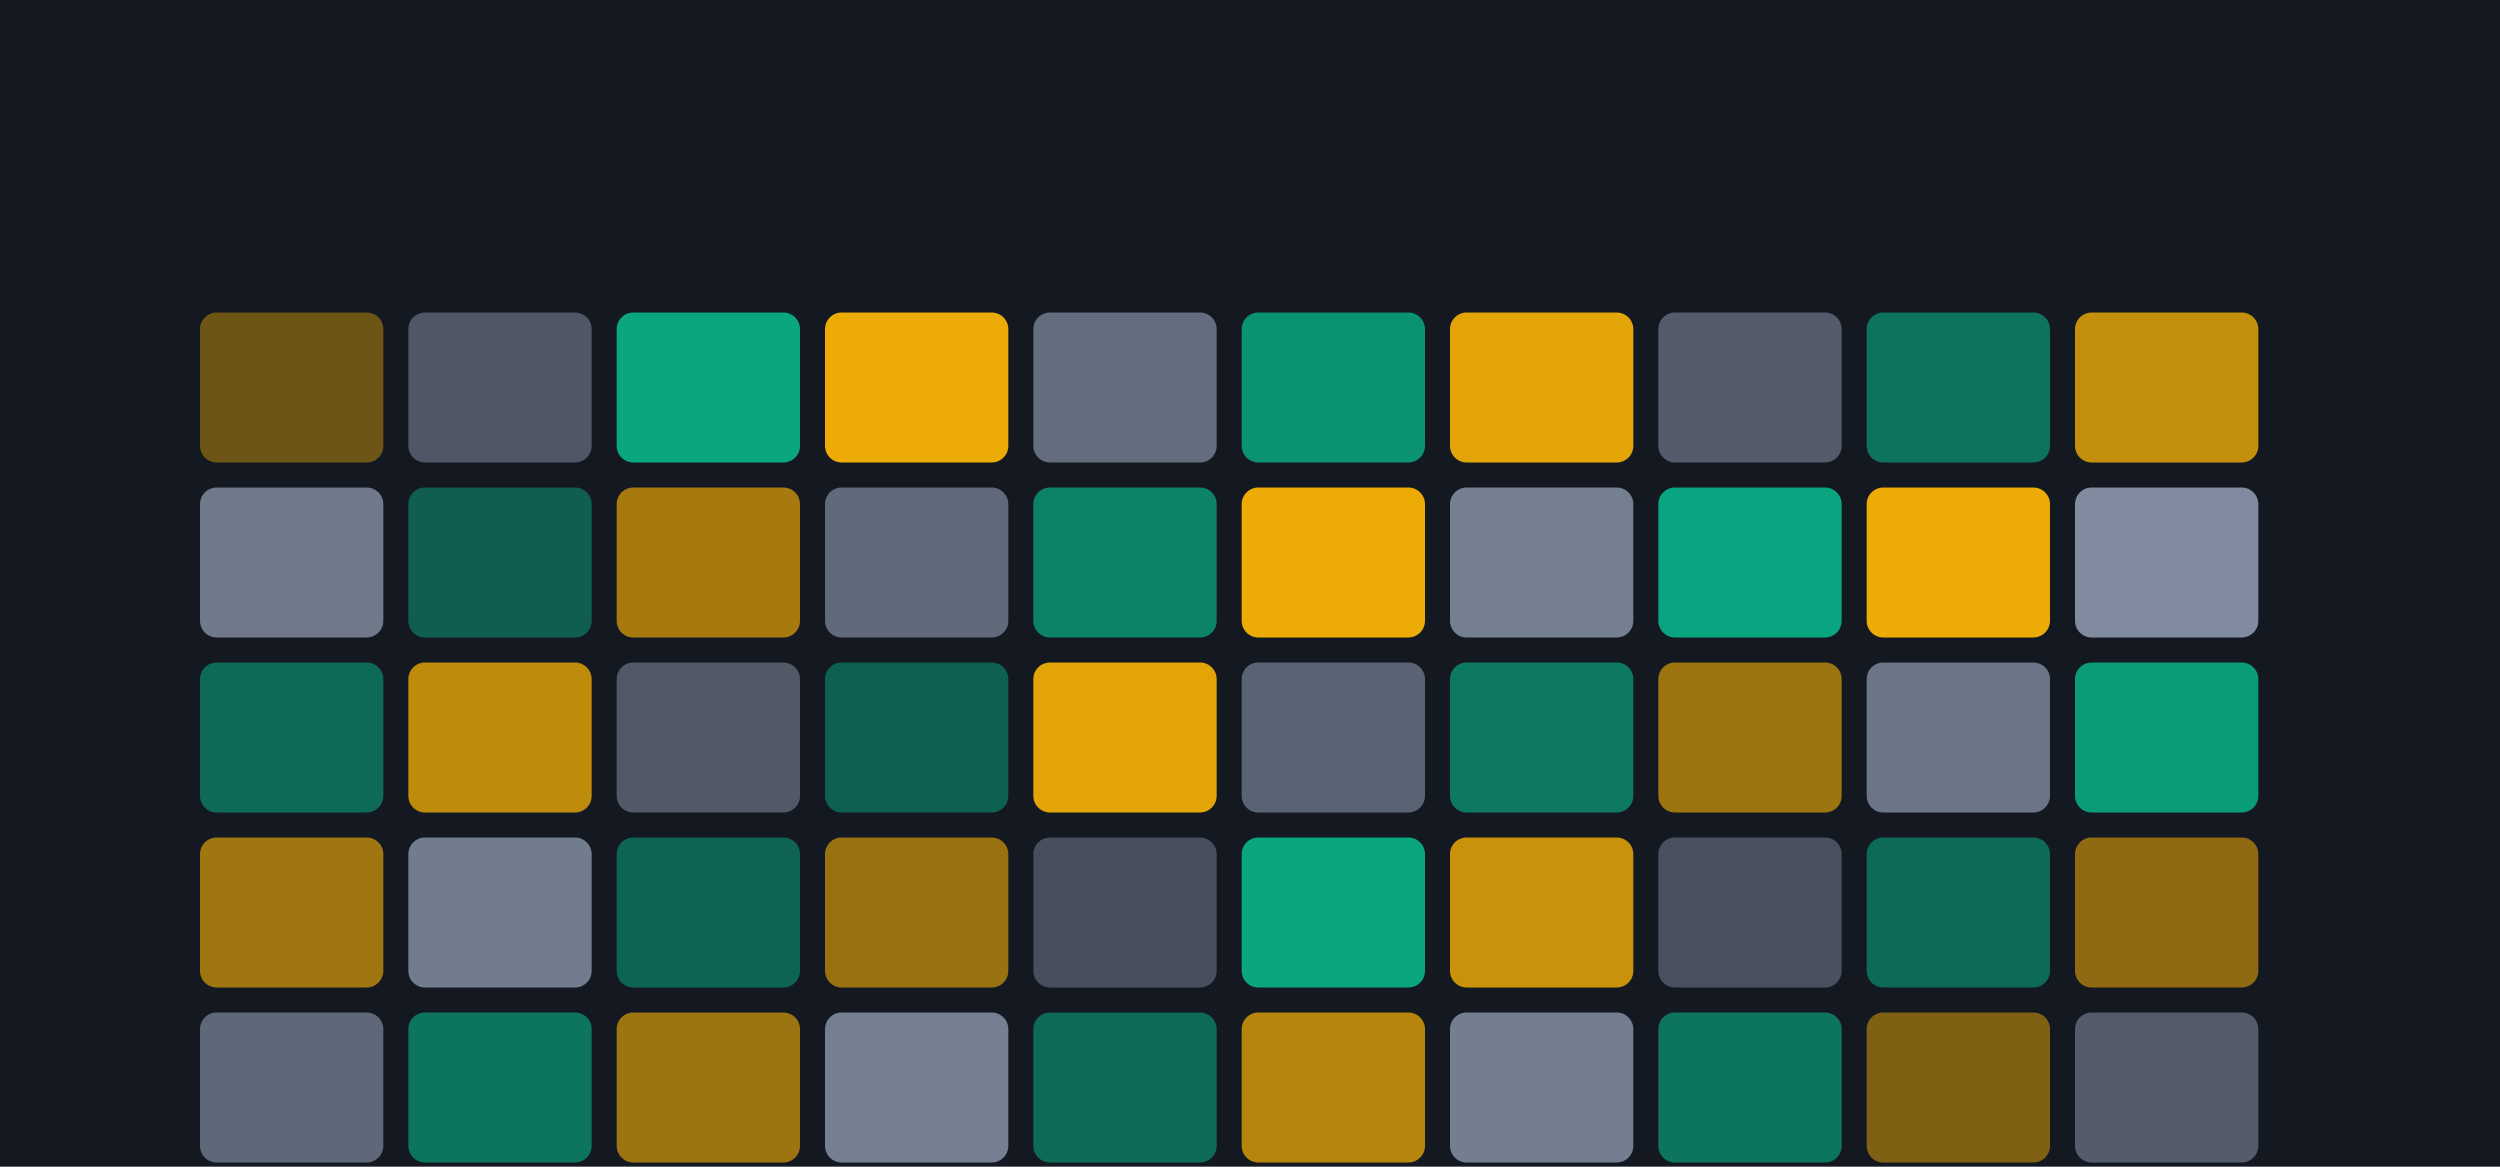
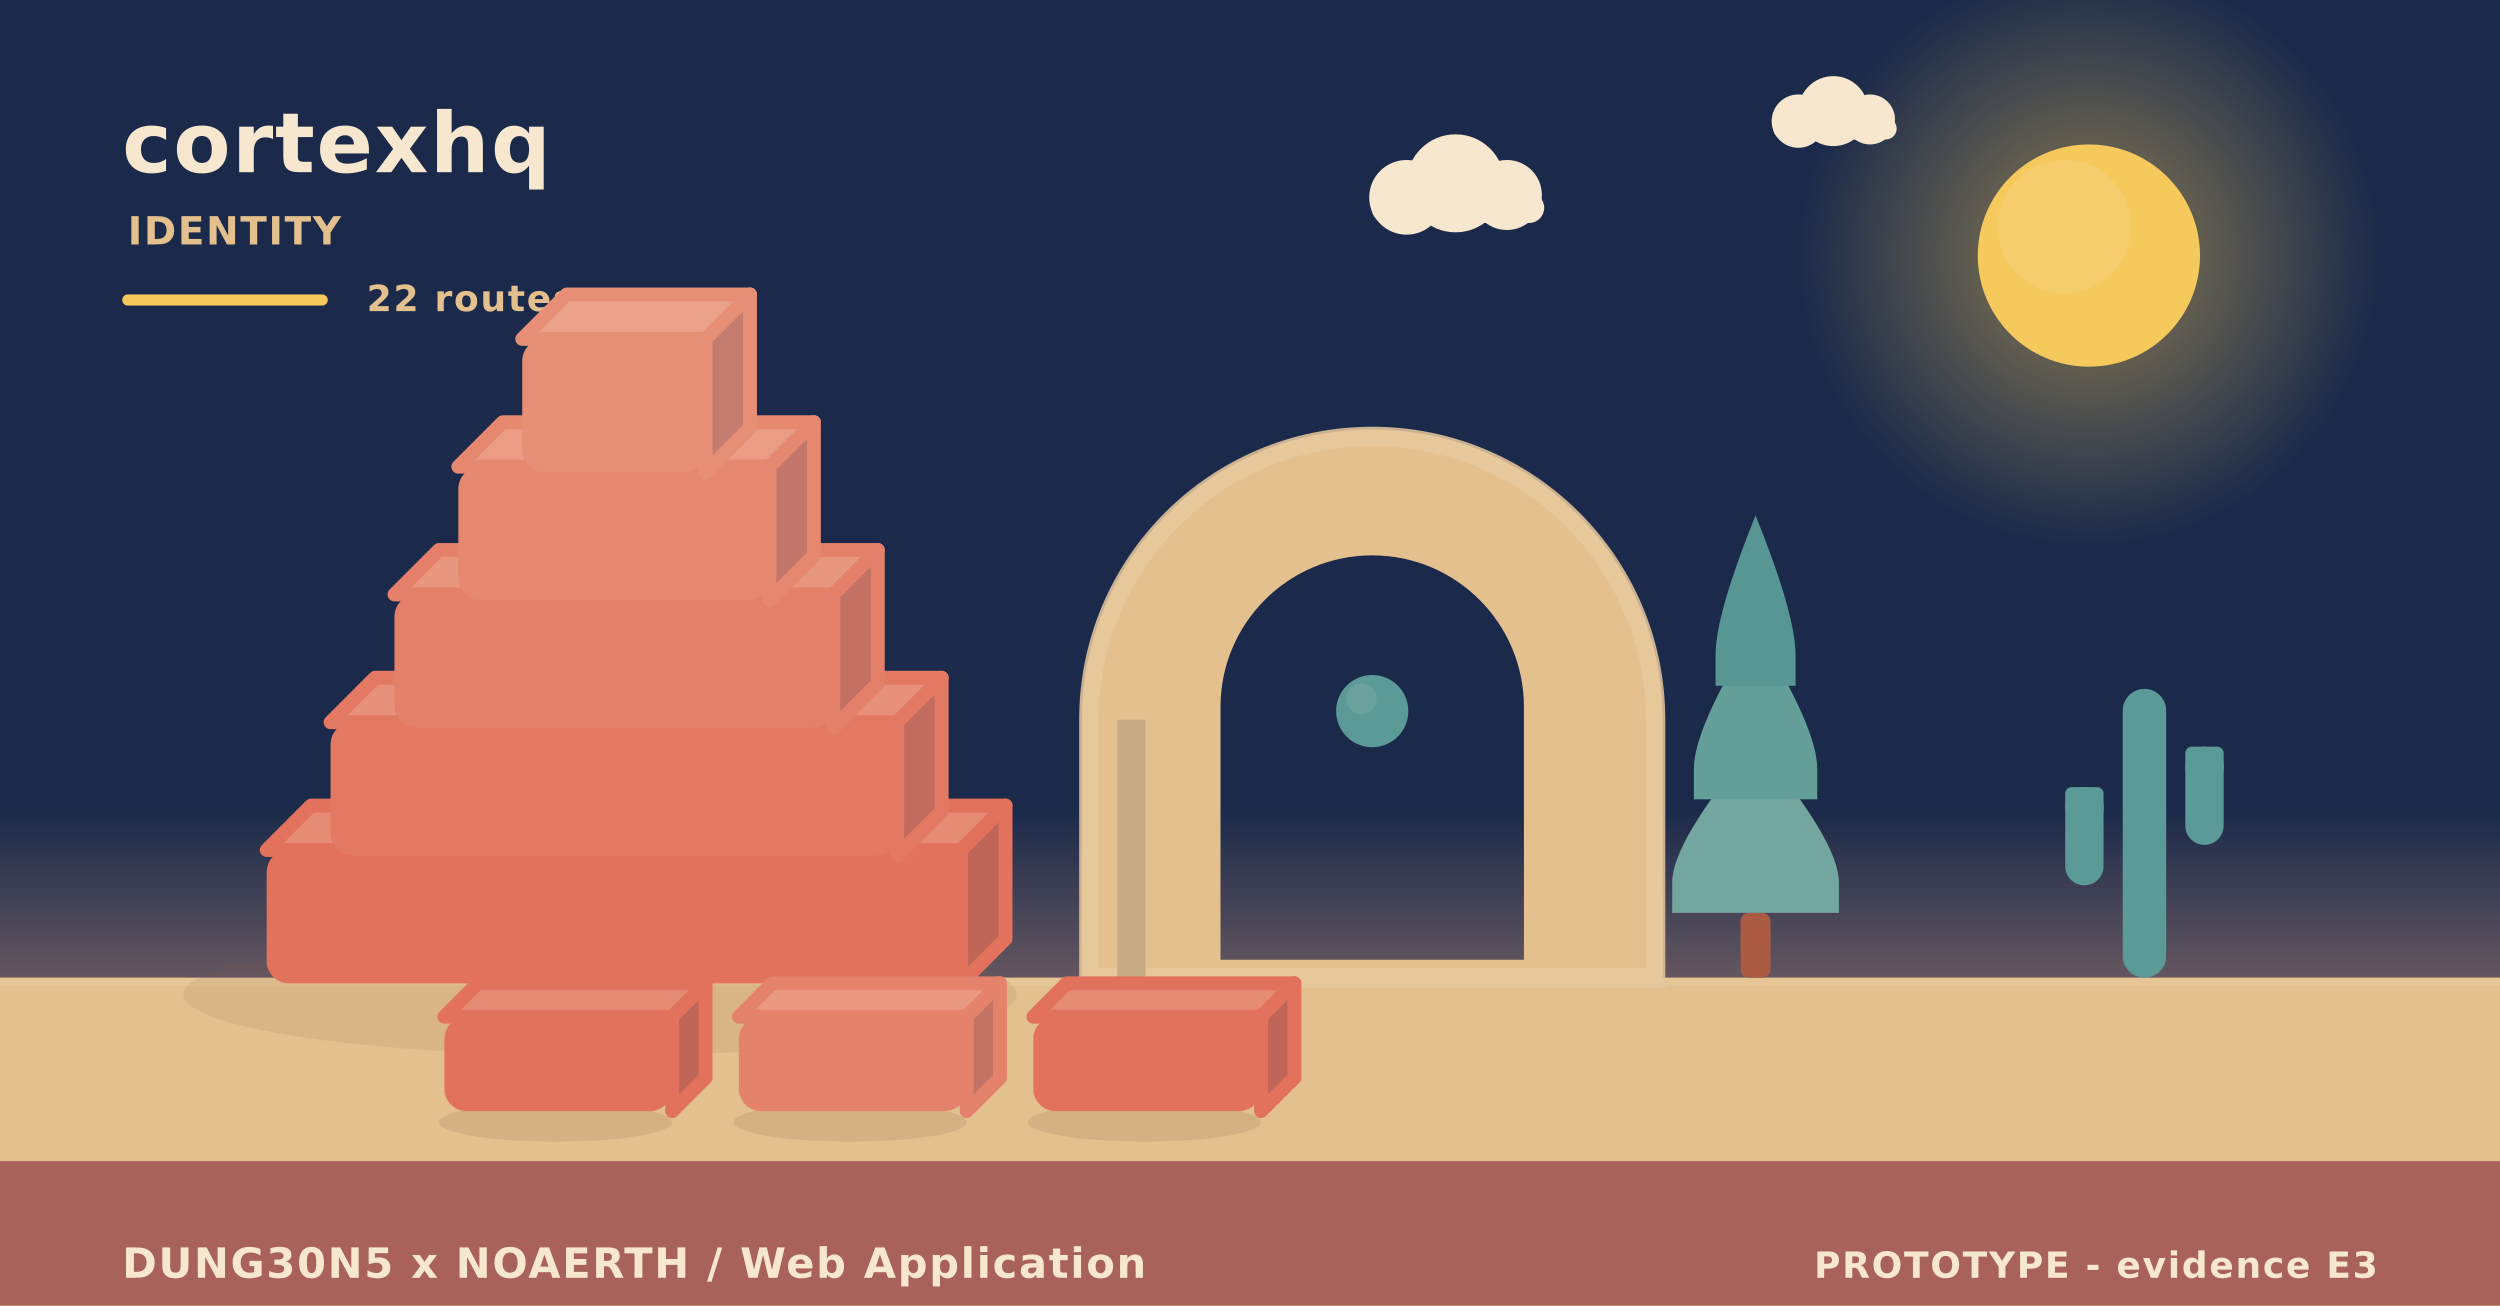
- <svg xmlns="http://www.w3.org/2000/svg" viewBox="0 0 1200 560" width="1200" height="560" role="img" aria-label="cortexhq hero">
-   <rect width="1200" height="560" fill="#141821" />
-   <defs>
-     <linearGradient id="gh" x1="0" y1="0" x2="1" y2="1">
-       <stop offset="0%" stop-color="#ffb703" />
-       <stop offset="100%" stop-color="#8d99ae" />
-     </linearGradient>
-   </defs>
-   <rect x="96.00" y="150.00" width="88.00" height="72.00" rx="8.00" fill="#ffb703" opacity="0.38" />
-   <rect x="196.00" y="150.00" width="88.00" height="72.00" rx="8.00" fill="#8d99ae" opacity="0.49" />
-   <rect x="296.00" y="150.00" width="88.00" height="72.00" rx="8.00" fill="#06d6a0" opacity="0.75" />
-   <rect x="396.00" y="150.00" width="88.00" height="72.00" rx="8.00" fill="#ffb703" opacity="0.92" />
-   <rect x="496.00" y="150.00" width="88.00" height="72.00" rx="8.00" fill="#8d99ae" opacity="0.66" />
-   <rect x="596.00" y="150.00" width="88.00" height="72.00" rx="8.00" fill="#06d6a0" opacity="0.64" />
-   <rect x="696.00" y="150.00" width="88.00" height="72.00" rx="8.00" fill="#ffb703" opacity="0.88" />
-   <rect x="796.00" y="150.00" width="88.00" height="72.00" rx="8.00" fill="#8d99ae" opacity="0.52" />
-   <rect x="896.00" y="150.00" width="88.00" height="72.00" rx="8.00" fill="#06d6a0" opacity="0.48" />
-   <rect x="996.00" y="150.00" width="88.00" height="72.00" rx="8.00" fill="#ffb703" opacity="0.75" />
-   <rect x="96.00" y="234.00" width="88.00" height="72.00" rx="8.00" fill="#8d99ae" opacity="0.75" />
-   <rect x="196.00" y="234.00" width="88.00" height="72.00" rx="8.00" fill="#06d6a0" opacity="0.37" />
-   <rect x="296.00" y="234.00" width="88.00" height="72.00" rx="8.00" fill="#ffb703" opacity="0.62" />
-   <rect x="396.00" y="234.00" width="88.00" height="72.00" rx="8.00" fill="#8d99ae" opacity="0.63" />
-   <rect x="496.00" y="234.00" width="88.00" height="72.00" rx="8.00" fill="#06d6a0" opacity="0.56" />
-   <rect x="596.00" y="234.00" width="88.00" height="72.00" rx="8.00" fill="#ffb703" opacity="0.92" />
-   <rect x="696.00" y="234.00" width="88.00" height="72.00" rx="8.00" fill="#8d99ae" opacity="0.80" />
-   <rect x="796.00" y="234.00" width="88.00" height="72.00" rx="8.00" fill="#06d6a0" opacity="0.74" />
-   <rect x="896.00" y="234.00" width="88.00" height="72.00" rx="8.00" fill="#ffb703" opacity="0.92" />
-   <rect x="996.00" y="234.00" width="88.00" height="72.00" rx="8.00" fill="#8d99ae" opacity="0.89" />
-   <rect x="96.00" y="318.00" width="88.00" height="72.00" rx="8.00" fill="#06d6a0" opacity="0.43" />
-   <rect x="196.00" y="318.00" width="88.00" height="72.00" rx="8.00" fill="#ffb703" opacity="0.72" />
-   <rect x="296.00" y="318.00" width="88.00" height="72.00" rx="8.00" fill="#8d99ae" opacity="0.50" />
-   <rect x="396.00" y="318.00" width="88.00" height="72.00" rx="8.00" fill="#06d6a0" opacity="0.38" />
-   <rect x="496.00" y="318.00" width="88.00" height="72.00" rx="8.00" fill="#ffb703" opacity="0.88" />
-   <rect x="596.00" y="318.00" width="88.00" height="72.00" rx="8.00" fill="#8d99ae" opacity="0.58" />
-   <rect x="696.00" y="318.00" width="88.00" height="72.00" rx="8.00" fill="#06d6a0" opacity="0.51" />
-   <rect x="796.00" y="318.00" width="88.00" height="72.00" rx="8.00" fill="#ffb703" opacity="0.58" />
-   <rect x="896.00" y="318.00" width="88.00" height="72.00" rx="8.00" fill="#8d99ae" opacity="0.72" />
-   <rect x="996.00" y="318.00" width="88.00" height="72.00" rx="8.00" fill="#06d6a0" opacity="0.69" />
-   <rect x="96.00" y="402.00" width="88.00" height="72.00" rx="8.00" fill="#ffb703" opacity="0.59" />
-   <rect x="196.00" y="402.00" width="88.00" height="72.00" rx="8.00" fill="#8d99ae" opacity="0.78" />
-   <rect x="296.00" y="402.00" width="88.00" height="72.00" rx="8.00" fill="#06d6a0" opacity="0.40" />
-   <rect x="396.00" y="402.00" width="88.00" height="72.00" rx="8.00" fill="#ffb703" opacity="0.56" />
-   <rect x="496.00" y="402.00" width="88.00" height="72.00" rx="8.00" fill="#8d99ae" opacity="0.42" />
-   <rect x="596.00" y="402.00" width="88.00" height="72.00" rx="8.00" fill="#06d6a0" opacity="0.75" />
-   <rect x="696.00" y="402.00" width="88.00" height="72.00" rx="8.00" fill="#ffb703" opacity="0.77" />
-   <rect x="796.00" y="402.00" width="88.00" height="72.00" rx="8.00" fill="#8d99ae" opacity="0.44" />
-   <rect x="896.00" y="402.00" width="88.00" height="72.00" rx="8.00" fill="#06d6a0" opacity="0.43" />
-   <rect x="996.00" y="402.00" width="88.00" height="72.00" rx="8.00" fill="#ffb703" opacity="0.52" />
-   <rect x="96.00" y="486.00" width="88.00" height="72.00" rx="8.00" fill="#8d99ae" opacity="0.62" />
-   <rect x="196.00" y="486.00" width="88.00" height="72.00" rx="8.00" fill="#06d6a0" opacity="0.49" />
-   <rect x="296.00" y="486.00" width="88.00" height="72.00" rx="8.00" fill="#ffb703" opacity="0.58" />
-   <rect x="396.00" y="486.00" width="88.00" height="72.00" rx="8.00" fill="#8d99ae" opacity="0.80" />
-   <rect x="496.00" y="486.00" width="88.00" height="72.00" rx="8.00" fill="#06d6a0" opacity="0.43" />
-   <rect x="596.00" y="486.00" width="88.00" height="72.00" rx="8.00" fill="#ffb703" opacity="0.69" />
-   <rect x="696.00" y="486.00" width="88.00" height="72.00" rx="8.00" fill="#8d99ae" opacity="0.79" />
-   <rect x="796.00" y="486.00" width="88.00" height="72.00" rx="8.00" fill="#06d6a0" opacity="0.49" />
-   <rect x="896.00" y="486.00" width="88.00" height="72.00" rx="8.00" fill="#ffb703" opacity="0.46" />
-   <rect x="996.00" y="486.00" width="88.00" height="72.00" rx="8.00" fill="#8d99ae" opacity="0.52" />
+ <svg xmlns="http://www.w3.org/2000/svg" width="900" height="470" viewBox="0 0 900 470" role="img" aria-label="cortexhq - identity">
+   <linearGradient id="skyh" x1="0" y1="0" x2="0" y2="1">
+     <stop offset="0" stop-color="#1b2a4a" />
+     <stop offset="0.62" stop-color="#1b2a4a" />
+     <stop offset="1" stop-color="#f3ad8a" />
+   </linearGradient>
+   <rect width="900" height="470" fill="url(#skyh)" />
+   <radialGradient id="sunh">
+     <stop offset="0.35" stop-color="#f5c95c" stop-opacity="0.34" />
+     <stop offset="1" stop-color="#f5c95c" stop-opacity="0" />
+   </radialGradient>
+   <circle cx="752" cy="92" r="104" fill="url(#sunh)" />
+   <circle cx="752" cy="92" r="40" fill="#f5c95c" />
+   <circle cx="743.2" cy="81.6" r="24" fill="#f5d27e" opacity="0.5" />
+   <g>
+     <circle cx="524" cy="66" r="17.64" fill="#f6e7ce" />
+     <circle cx="506.36" cy="71.04" r="13.44" fill="#f6e7ce" />
+     <circle cx="542.48" cy="70.2" r="12.6" fill="#f6e7ce" />
+     <rect x="493.76" y="69.36" width="62.16" height="10.92" rx="5.46" fill="#f6e7ce" />
+   </g>
+   <g>
+     <circle cx="660" cy="40" r="12.6" fill="#f6e7ce" />
+     <circle cx="647.4" cy="43.6" r="9.6" fill="#f6e7ce" />
+     <circle cx="673.2" cy="43" r="9" fill="#f6e7ce" />
+     <rect x="638.4" y="42.4" width="44.4" height="7.8" rx="3.9" fill="#f6e7ce" />
+   </g>
+   <rect x="0" y="352" width="900" height="118" fill="#e3c08d" />
+   <rect x="0" y="352" width="900" height="3" fill="#e6c596" />
+   <text x="44" y="62" font-family="Verdana,DejaVu Sans,sans-serif" font-size="30" font-weight="700" letter-spacing="0.6" fill="#f6e7ce" text-anchor="start">cortexhq</text>
+   <text x="46" y="88" font-family="Verdana,DejaVu Sans,sans-serif" font-size="14" font-weight="700" letter-spacing="0.6" fill="#e3c08d" text-anchor="start">IDENTITY</text>
+   <rect x="44" y="106" width="74" height="4" rx="2" fill="#f5c95c" />
+   <text x="132" y="112" font-family="Verdana,DejaVu Sans,sans-serif" font-size="13" font-weight="700" letter-spacing="0.6" fill="#e3c08d" text-anchor="start">22 routes</text>
+   <ellipse cx="216" cy="358" rx="150" ry="22" fill="rgba(138,90,68,0.11)" />
+   <path d="M96,306 L346,306 L362,290 L112,290 Z" fill="#e68c74" stroke="#e2725b" stroke-width="5" stroke-linejoin="round" />
+   <path d="M346,306 L362,290 L362,338 L346,354 Z" fill="#c06658" stroke="#e2725b" stroke-width="5" stroke-linejoin="round" />
+   <rect x="96" y="306" width="250" height="48" rx="8" fill="#e2725b" />
+   <path d="M119,260 L323,260 L339,244 L135,244 Z" fill="#e7917a" stroke="#e37962" stroke-width="5" stroke-linejoin="round" />
+   <path d="M323,260 L339,244 L339,292 L323,308 Z" fill="#c16c5e" stroke="#e37962" stroke-width="5" stroke-linejoin="round" />
+   <rect x="119" y="260" width="204" height="48" rx="8" fill="#e37962" />
+   <path d="M142,214 L300,214 L316,198 L158,198 Z" fill="#e8977f" stroke="#e48069" stroke-width="5" stroke-linejoin="round" />
+   <path d="M300,214 L316,198 L316,246 L300,262 Z" fill="#c27164" stroke="#e48069" stroke-width="5" stroke-linejoin="round" />
+   <rect x="142" y="214" width="158" height="48" rx="8" fill="#e48069" />
+   <path d="M165,168 L277,168 L293,152 L181,152 Z" fill="#ea9c85" stroke="#e68770" stroke-width="5" stroke-linejoin="round" />
+   <path d="M277,168 L293,152 L293,200 L277,216 Z" fill="#c3776a" stroke="#e68770" stroke-width="5" stroke-linejoin="round" />
+   <rect x="165" y="168" width="112" height="48" rx="8" fill="#e68770" />
+   <path d="M188,122 L254,122 L270,106 L204,106 Z" fill="#eaa28a" stroke="#e78e77" stroke-width="5" stroke-linejoin="round" />
+   <path d="M254,122 L270,106 L270,154 L254,170 Z" fill="#c47d6f" stroke="#e78e77" stroke-width="5" stroke-linejoin="round" />
+   <rect x="188" y="122" width="66" height="48" rx="8" fill="#e78e77" />
+   <path d="M392,352 L392,259.12 A102,102 0 0 1 596,259.12 L596,352 Z M436.88,348 L436.88,254.55 A57.12,57.12 0 0 1 551.12,254.55 L551.12,348 Z" fill="#e3c08d" fill-rule="evenodd" stroke="#e3c08d" stroke-width="5" stroke-linejoin="round" />
+   <path d="M392,352 L392,259.12 A102,102 0 0 1 596,259.12 L596,352 Z" fill="none" stroke="#e8c99d" stroke-width="7" stroke-linecap="round" opacity="0.85" />
+   <rect x="402.2" y="259.12" width="10.2" height="92.88" fill="#c7ab84" />
+   <circle cx="494" cy="256" r="13" fill="#5b9a97" />
+   <circle cx="490.1" cy="251.58" r="5.46" fill="#7aa9a2" opacity="0.55" />
+   <rect x="626.6" y="328.64" width="10.8" height="23.36" rx="3" fill="#ac5b43" />
+   <path d="M632,267.32 Q602,302.89 602,317.6 Q602,328.64 602,328.64 L662,328.64 Q662,328.64 662,317.6 Q662,302.89 632,267.32 Z" fill="#74a6a0" />
+   <path d="M632,226.44 Q609.8,262.01 609.8,276.72 Q609.8,287.76 609.8,287.76 L654.2,287.76 Q654.2,287.76 654.2,276.72 Q654.2,262.01 632,226.44 Z" fill="#649f9a" />
+   <path d="M632,185.56 Q617.6,221.13 617.6,235.84 Q617.6,246.88 617.6,246.88 L646.4,246.88 Q646.4,246.88 646.4,235.84 Q646.4,221.13 632,185.56 Z" fill="#589694" />
+   <rect x="764.18" y="248" width="15.64" height="104" rx="7.82" fill="#5b9a97" />
+   <rect x="743.48" y="283.36" width="13.8" height="35.36" rx="6.9" fill="#5b9a97" />
+   <rect x="743.48" y="283.36" width="13.8" height="10.4" rx="2.3" fill="#5b9a97" />
+   <rect x="786.72" y="268.8" width="13.8" height="35.36" rx="6.9" fill="#5b9a97" />
+   <rect x="786.72" y="268.8" width="13.8" height="10.4" rx="2.3" fill="#5b9a97" />
+   <ellipse cx="200" cy="404" rx="42" ry="7" fill="rgba(138,90,68,0.15)" />
+   <path d="M160,366 L242,366 L254,354 L172,354 Z" fill="#e68c74" stroke="#e2725b" stroke-width="5" stroke-linejoin="round" />
+   <path d="M242,366 L254,354 L254,388 L242,400 Z" fill="#c06658" stroke="#e2725b" stroke-width="5" stroke-linejoin="round" />
+   <rect x="160" y="366" width="82" height="34" rx="8" fill="#e2725b" />
+   <ellipse cx="306" cy="404" rx="42" ry="7" fill="rgba(138,90,68,0.15)" />
+   <path d="M266,366 L348,366 L360,354 L278,354 Z" fill="#e99881" stroke="#e5826b" stroke-width="5" stroke-linejoin="round" />
+   <path d="M348,366 L360,354 L360,388 L348,400 Z" fill="#c37365" stroke="#e5826b" stroke-width="5" stroke-linejoin="round" />
+   <rect x="266" y="366" width="82" height="34" rx="8" fill="#e5826b" />
+   <ellipse cx="412" cy="404" rx="42" ry="7" fill="rgba(138,90,68,0.15)" />
+   <path d="M372,366 L454,366 L466,354 L384,354 Z" fill="#e68c74" stroke="#e2725b" stroke-width="5" stroke-linejoin="round" />
+   <path d="M454,366 L466,354 L466,388 L454,400 Z" fill="#c06658" stroke="#e2725b" stroke-width="5" stroke-linejoin="round" />
+   <rect x="372" y="366" width="82" height="34" rx="8" fill="#e2725b" />
+   <rect x="0" y="418" width="900" height="52" rx="0" fill="#a65c56" opacity="0.94" />
+   <text x="44" y="460" font-family="Verdana,DejaVu Sans,sans-serif" font-size="15" font-weight="700" letter-spacing="0.6" fill="#f6e7ce" text-anchor="start">DUNG30N5 x NOAERTH  /  Web Application</text>
+   <text x="856" y="460" font-family="Verdana,DejaVu Sans,sans-serif" font-size="13" font-weight="700" letter-spacing="0.6" fill="#f6e7ce" text-anchor="end">PROTOTYPE  -  evidence E3</text>
</svg>
